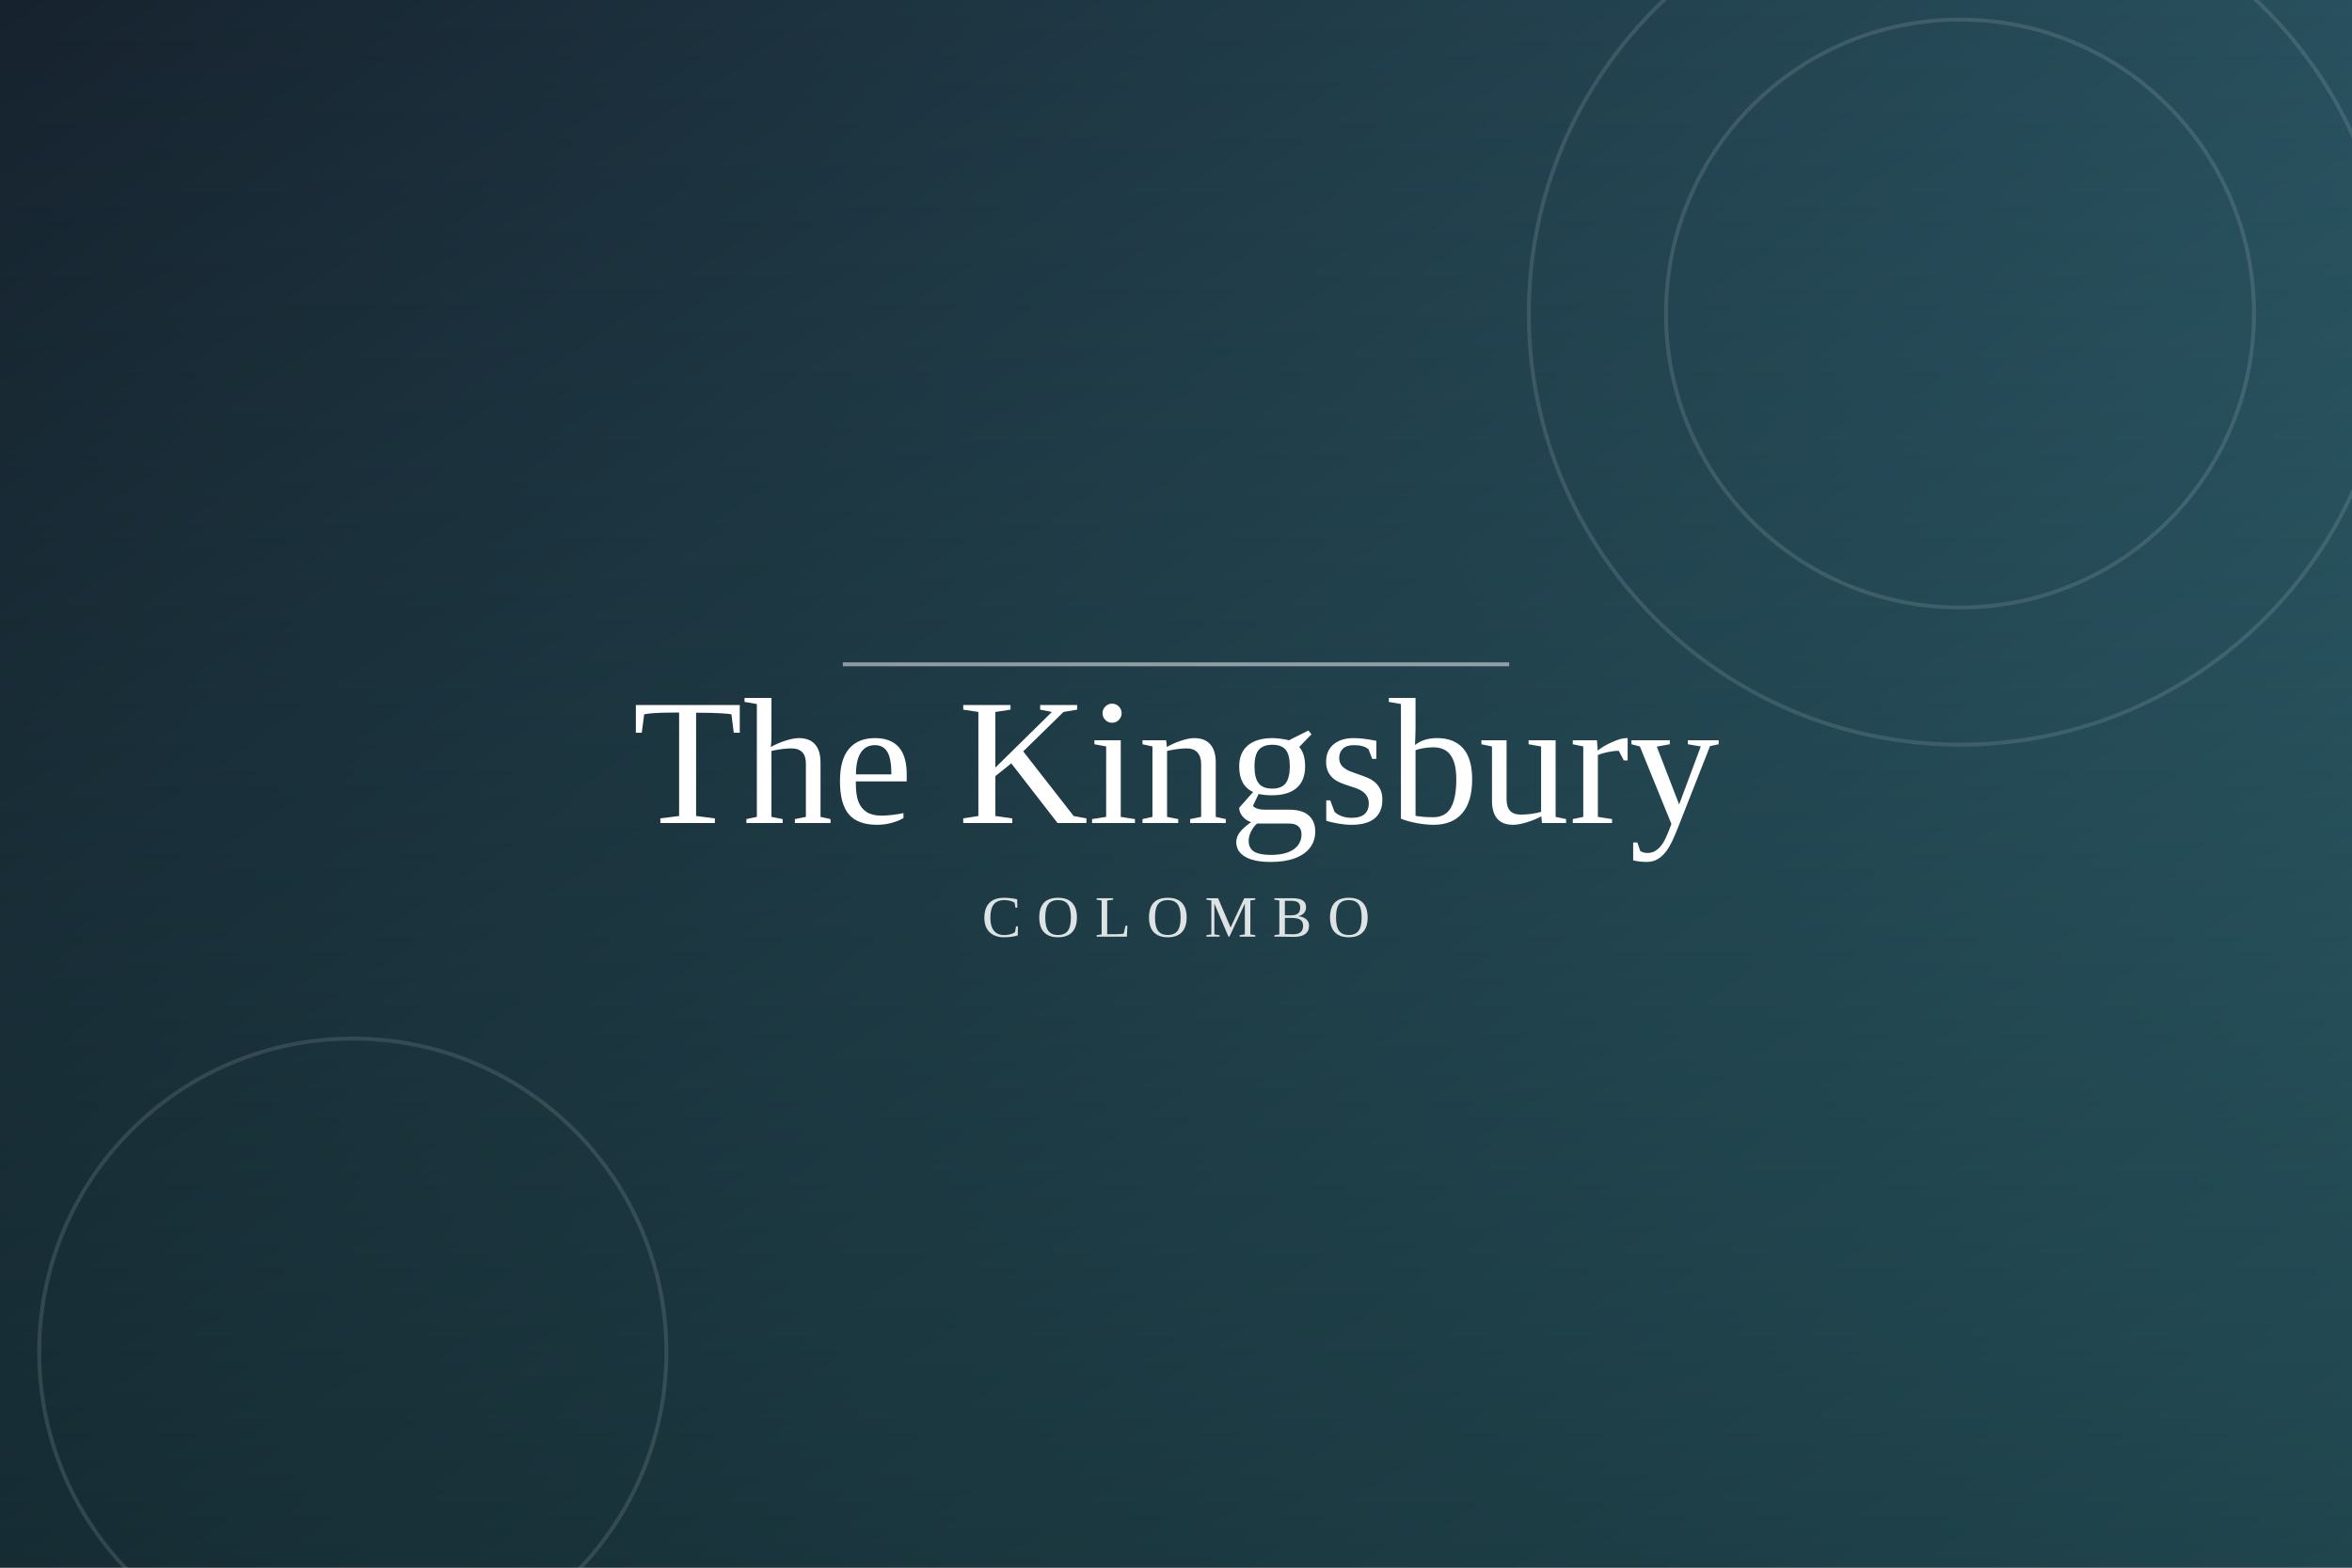
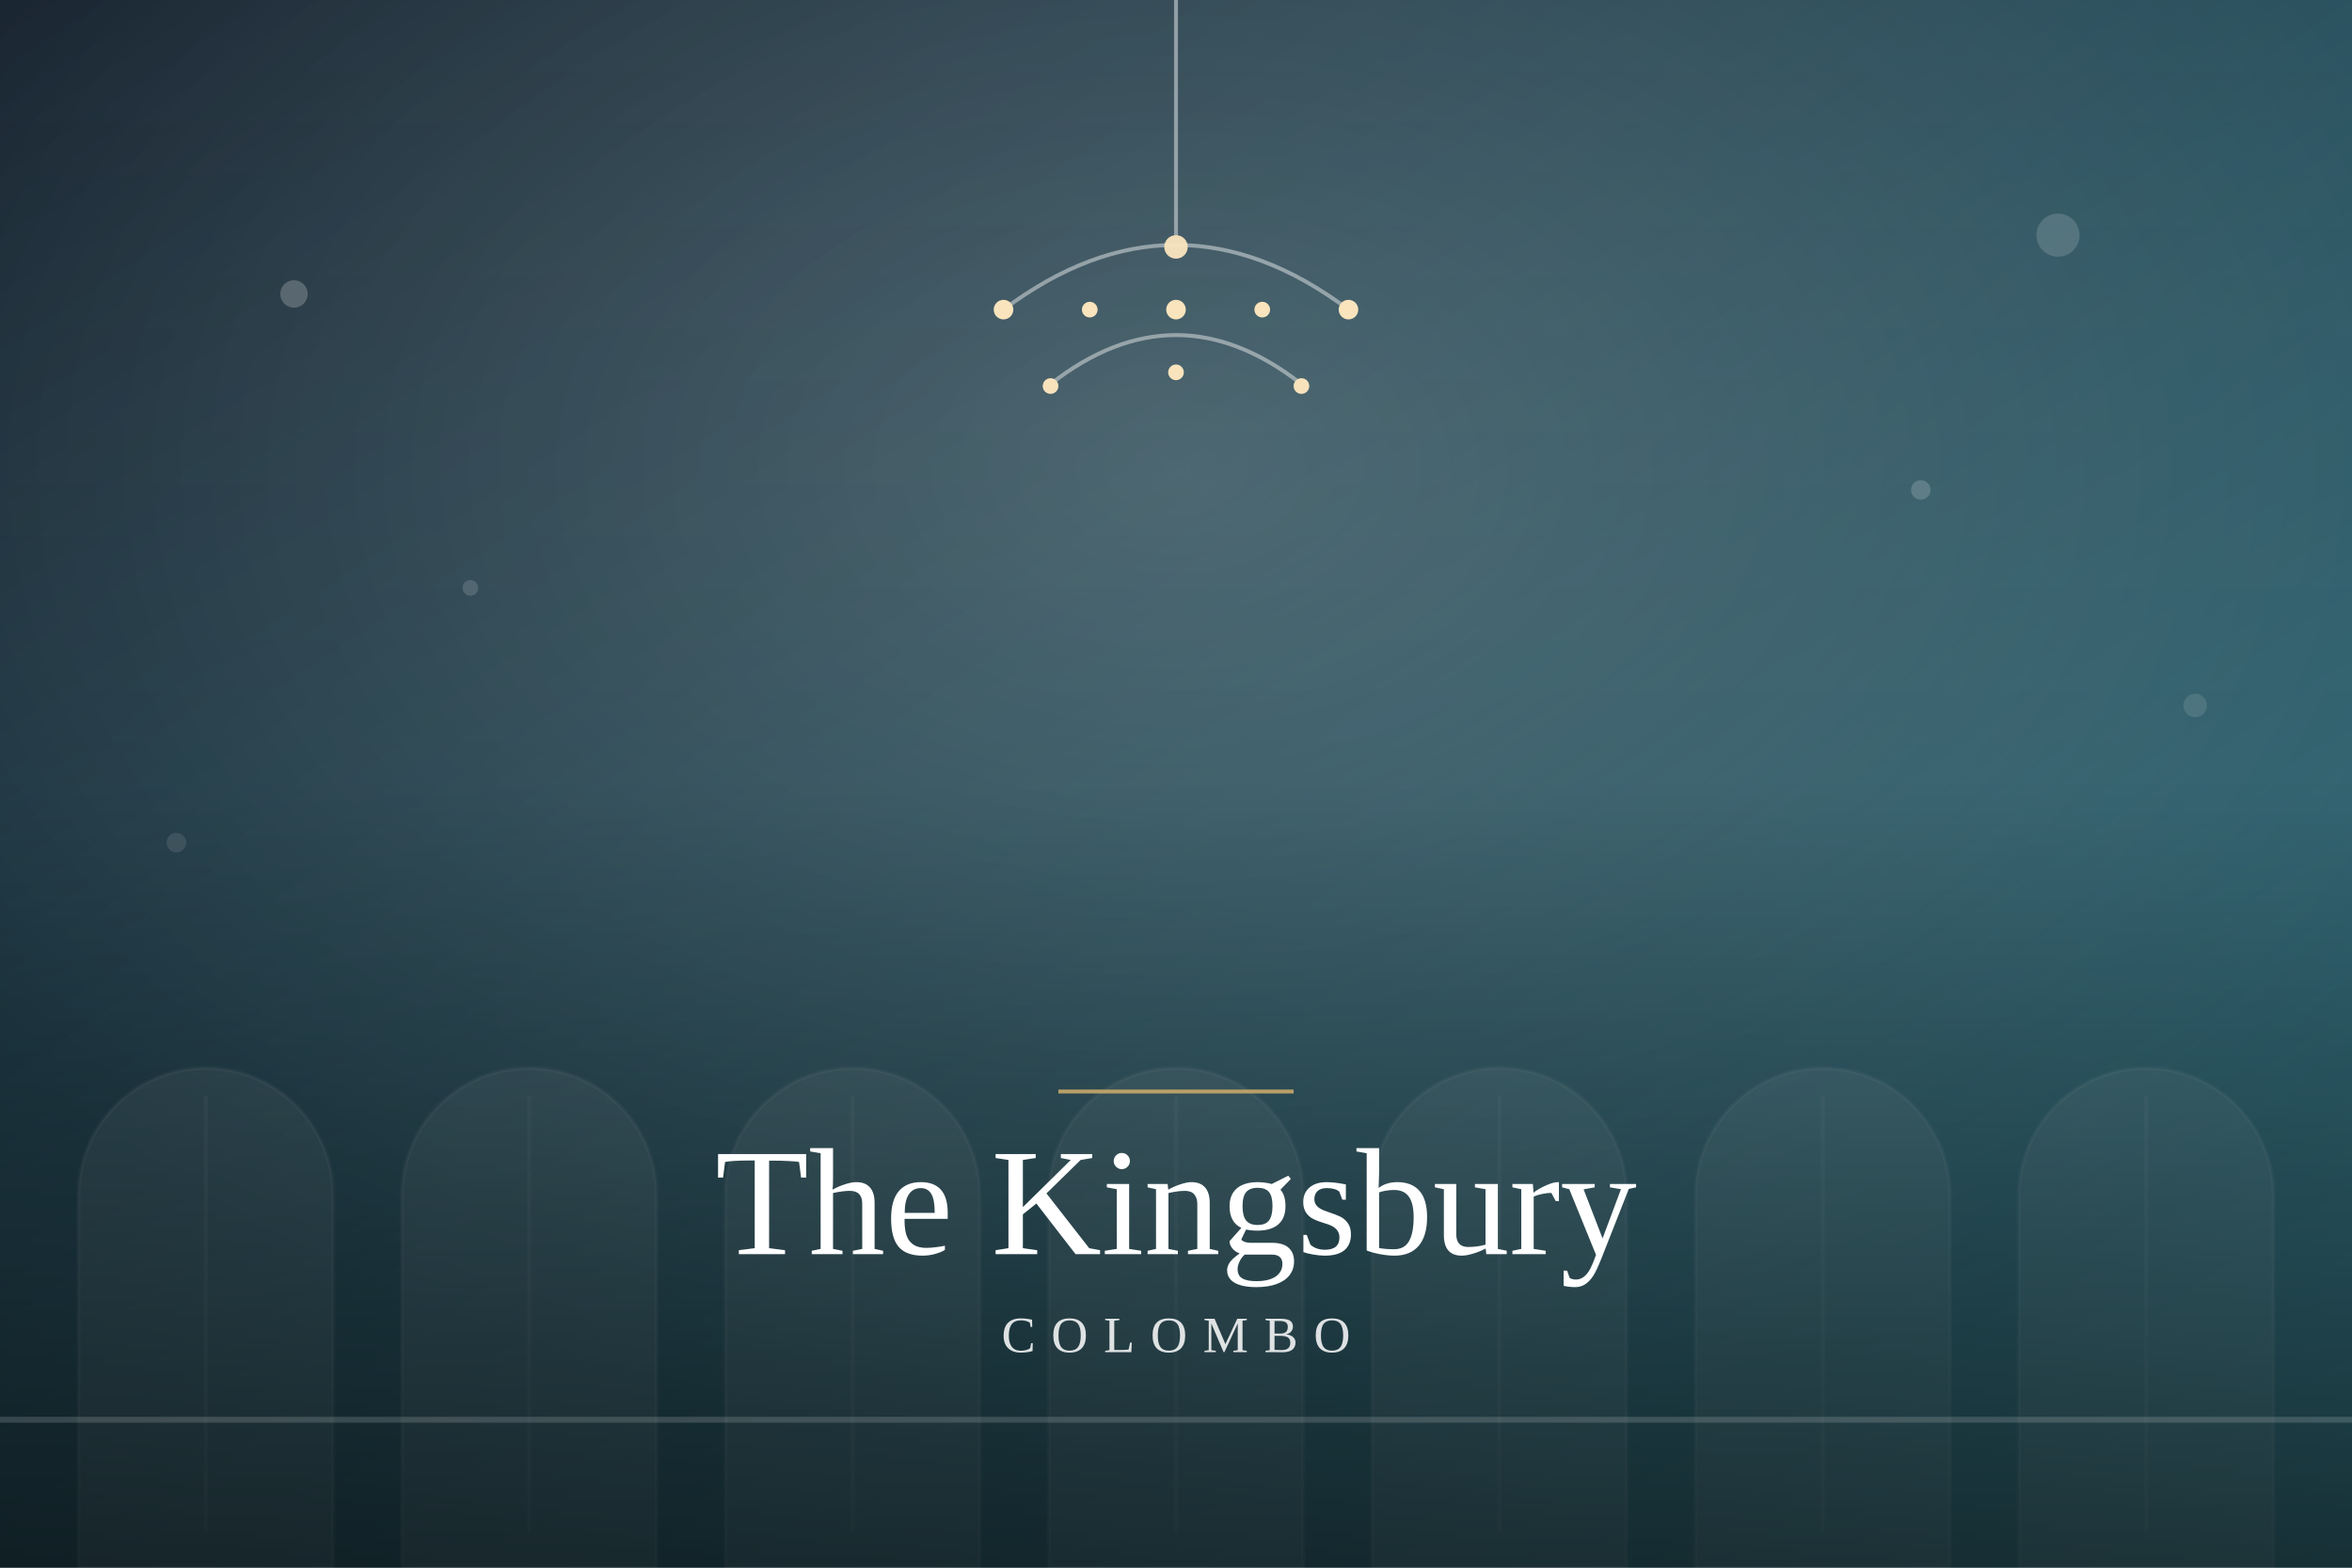
<svg xmlns="http://www.w3.org/2000/svg" viewBox="0 0 1200 800" width="1200" height="800" role="img" aria-label="The Kingsbury">
  <defs>
-     <linearGradient id="g" x1="0" y1="0" x2="1" y2="1">
+     <linearGradient id="bg" x1="0" y1="0" x2="1" y2="1">
      <stop offset="0" stop-color="#16222e" />
      <stop offset="1" stop-color="#3a7d8c" />
    </linearGradient>
-     <linearGradient id="v" x1="0" y1="0" x2="0" y2="1">
-       <stop offset="0" stop-color="#000" stop-opacity="0" />
-       <stop offset="1" stop-color="#000" stop-opacity="0.45" />
+     <radialGradient id="glow" cx="0.5" cy="0.30" r="0.62">
+       <stop offset="0" stop-color="#ffffff" stop-opacity="0.20" />
+       <stop offset="1" stop-color="#ffffff" stop-opacity="0" />
+     </radialGradient>
+     <linearGradient id="vig" x1="0" y1="0" x2="0" y2="1">
+       <stop offset="0" stop-color="#000000" stop-opacity="0" />
+       <stop offset="0.5" stop-color="#000000" stop-opacity="0.06" />
+       <stop offset="1" stop-color="#000000" stop-opacity="0.62" />
    </linearGradient>
  </defs>
-   <rect width="1200" height="800" fill="url(#g)" />
-   <rect width="1200" height="800" fill="url(#v)" />
-   <g fill="none" stroke="#ffffff" stroke-opacity="0.12" stroke-width="2">
-     <circle cx="1000" cy="160" r="220" />
-     <circle cx="1000" cy="160" r="150" />
-     <circle cx="180" cy="690" r="160" />
+   <rect width="1200" height="800" fill="url(#bg)" />
+   <rect width="1200" height="800" fill="url(#glow)" />
+   <g fill="#ffffff">
+     <circle cx="150" cy="150" r="7" opacity="0.22" />
+     <circle cx="1050" cy="120" r="11" opacity="0.16" />
+     <circle cx="980" cy="250" r="5" opacity="0.18" />
+     <circle cx="240" cy="300" r="4" opacity="0.16" />
+     <circle cx="1120" cy="360" r="6" opacity="0.12" />
+     <circle cx="90" cy="430" r="5" opacity="0.12" />
  </g>
-   <g text-anchor="middle" font-family="Georgia, 'Times New Roman', serif">
-     <rect x="430" y="338" width="340" height="2" fill="#ffffff" fill-opacity="0.5" />
-     <text x="600" y="420" font-size="92" fill="#ffffff" font-weight="500">The Kingsbury</text>
-     <text x="600" y="478" font-size="30" letter-spacing="8" fill="#ffffff" fill-opacity="0.85">COLOMBO</text>
+   <g stroke="#ffffff" stroke-opacity="0.45" fill="none" stroke-width="2">
+     <line x1="600" y1="0" x2="600" y2="120" />
+     <path d="M512 158 Q600 92 688 158" />
+     <path d="M536 196 Q600 146 664 196" />
+   </g>
+   <g fill="#ffe9c2">
+     <circle cx="600" cy="126" r="6" opacity="0.95" />
+     <circle cx="512" cy="158" r="5" />
+     <circle cx="556" cy="158" r="4" />
+     <circle cx="600" cy="158" r="5" />
+     <circle cx="644" cy="158" r="4" />
+     <circle cx="688" cy="158" r="5" />
+     <circle cx="536" cy="197" r="4" />
+     <circle cx="600" cy="190" r="4" />
+     <circle cx="664" cy="197" r="4" />
+   </g>
+   <g fill="#ffffff" fill-opacity="0.08" stroke="#ffffff" stroke-opacity="0.05" stroke-width="2">
+     <path d="M40 800 V610 a65 65 0 0 1 130 0 V800 Z" />
+     <line x1="105" y1="559" x2="105" y2="782" />
+     <path d="M205 800 V610 a65 65 0 0 1 130 0 V800 Z" />
+     <line x1="270" y1="559" x2="270" y2="782" />
+     <path d="M370 800 V610 a65 65 0 0 1 130 0 V800 Z" />
+     <line x1="435" y1="559" x2="435" y2="782" />
+     <path d="M535 800 V610 a65 65 0 0 1 130 0 V800 Z" />
+     <line x1="600" y1="559" x2="600" y2="782" />
+     <path d="M700 800 V610 a65 65 0 0 1 130 0 V800 Z" />
+     <line x1="765" y1="559" x2="765" y2="782" />
+     <path d="M865 800 V610 a65 65 0 0 1 130 0 V800 Z" />
+     <line x1="930" y1="559" x2="930" y2="782" />
+     <path d="M1030 800 V610 a65 65 0 0 1 130 0 V800 Z" />
+     <line x1="1095" y1="559" x2="1095" y2="782" />
+   </g>
+   <rect width="1200" height="800" fill="url(#vig)" />
+   <rect x="0" y="723" width="1200" height="3" fill="#ffffff" fill-opacity="0.16" />
+   <g text-anchor="middle" font-family="Georgia,'Times New Roman',serif">
+     <rect x="540" y="556" width="120" height="2" fill="#c8a96a" fill-opacity="0.9" />
+     <text x="600" y="640" font-size="78" fill="#ffffff" font-weight="500">The Kingsbury</text>
+     <text x="600" y="690" font-size="26" letter-spacing="8" fill="#ffffff" fill-opacity="0.85">COLOMBO</text>
  </g>
</svg>
